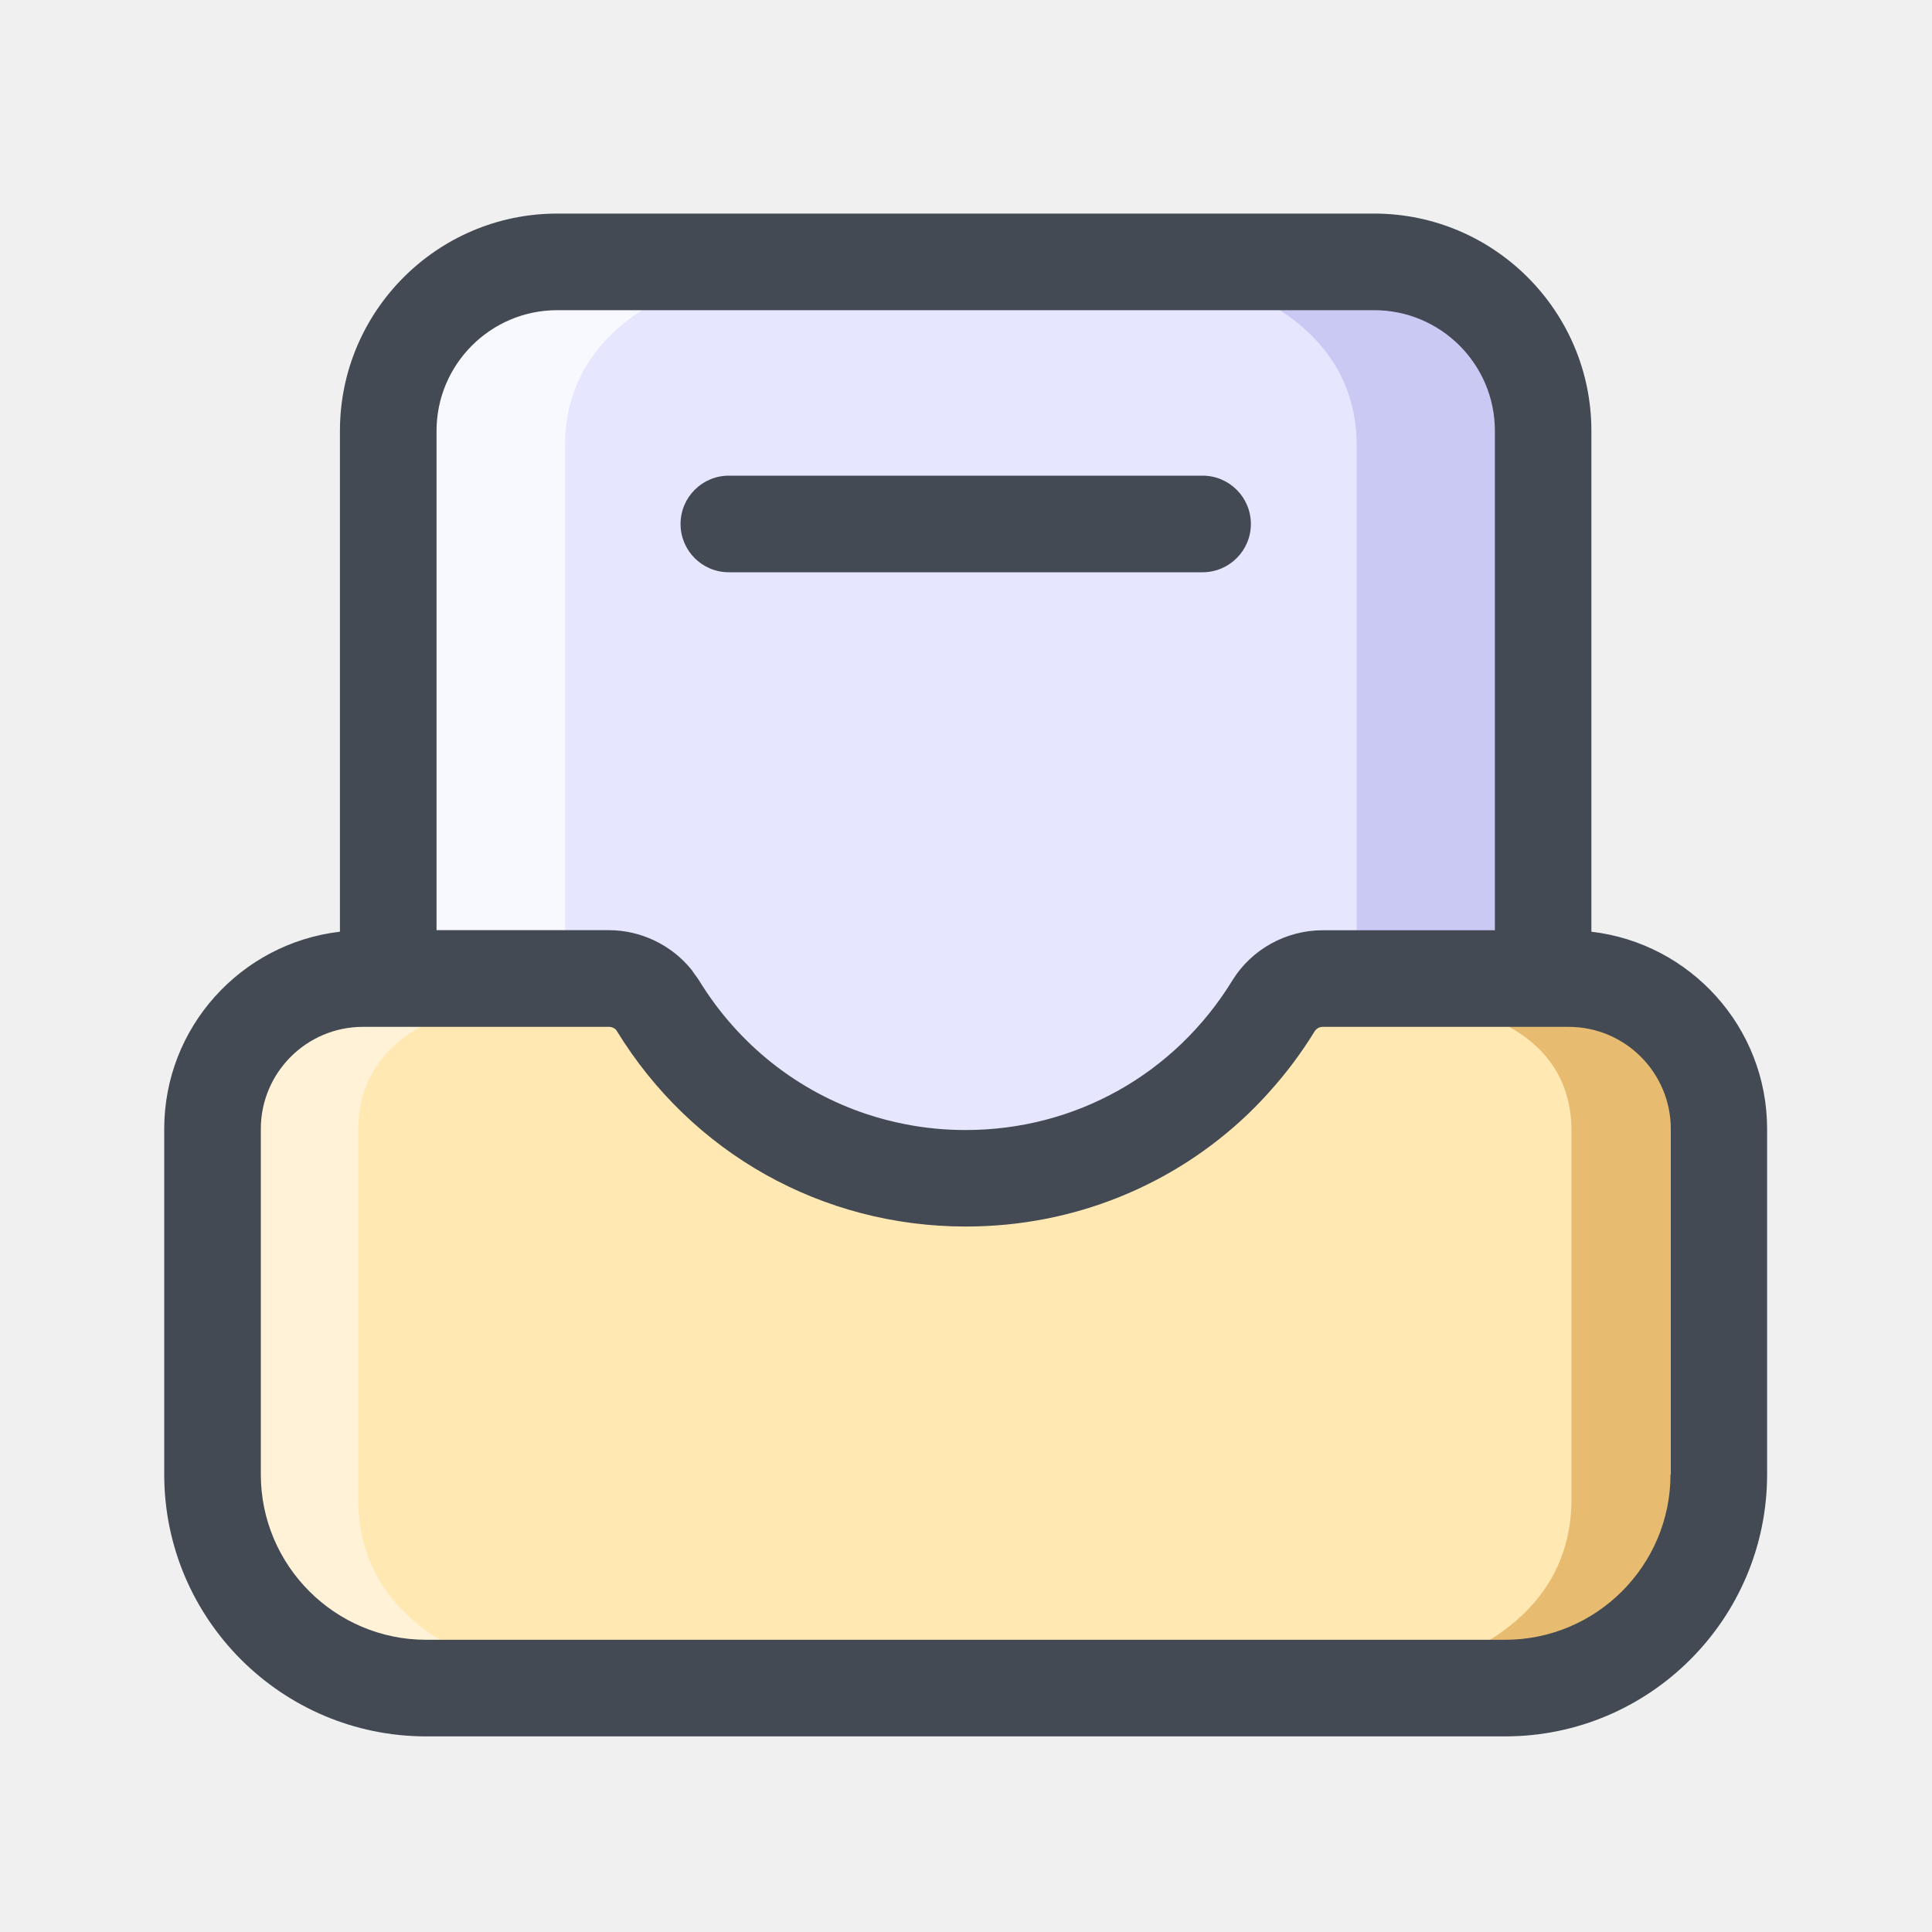
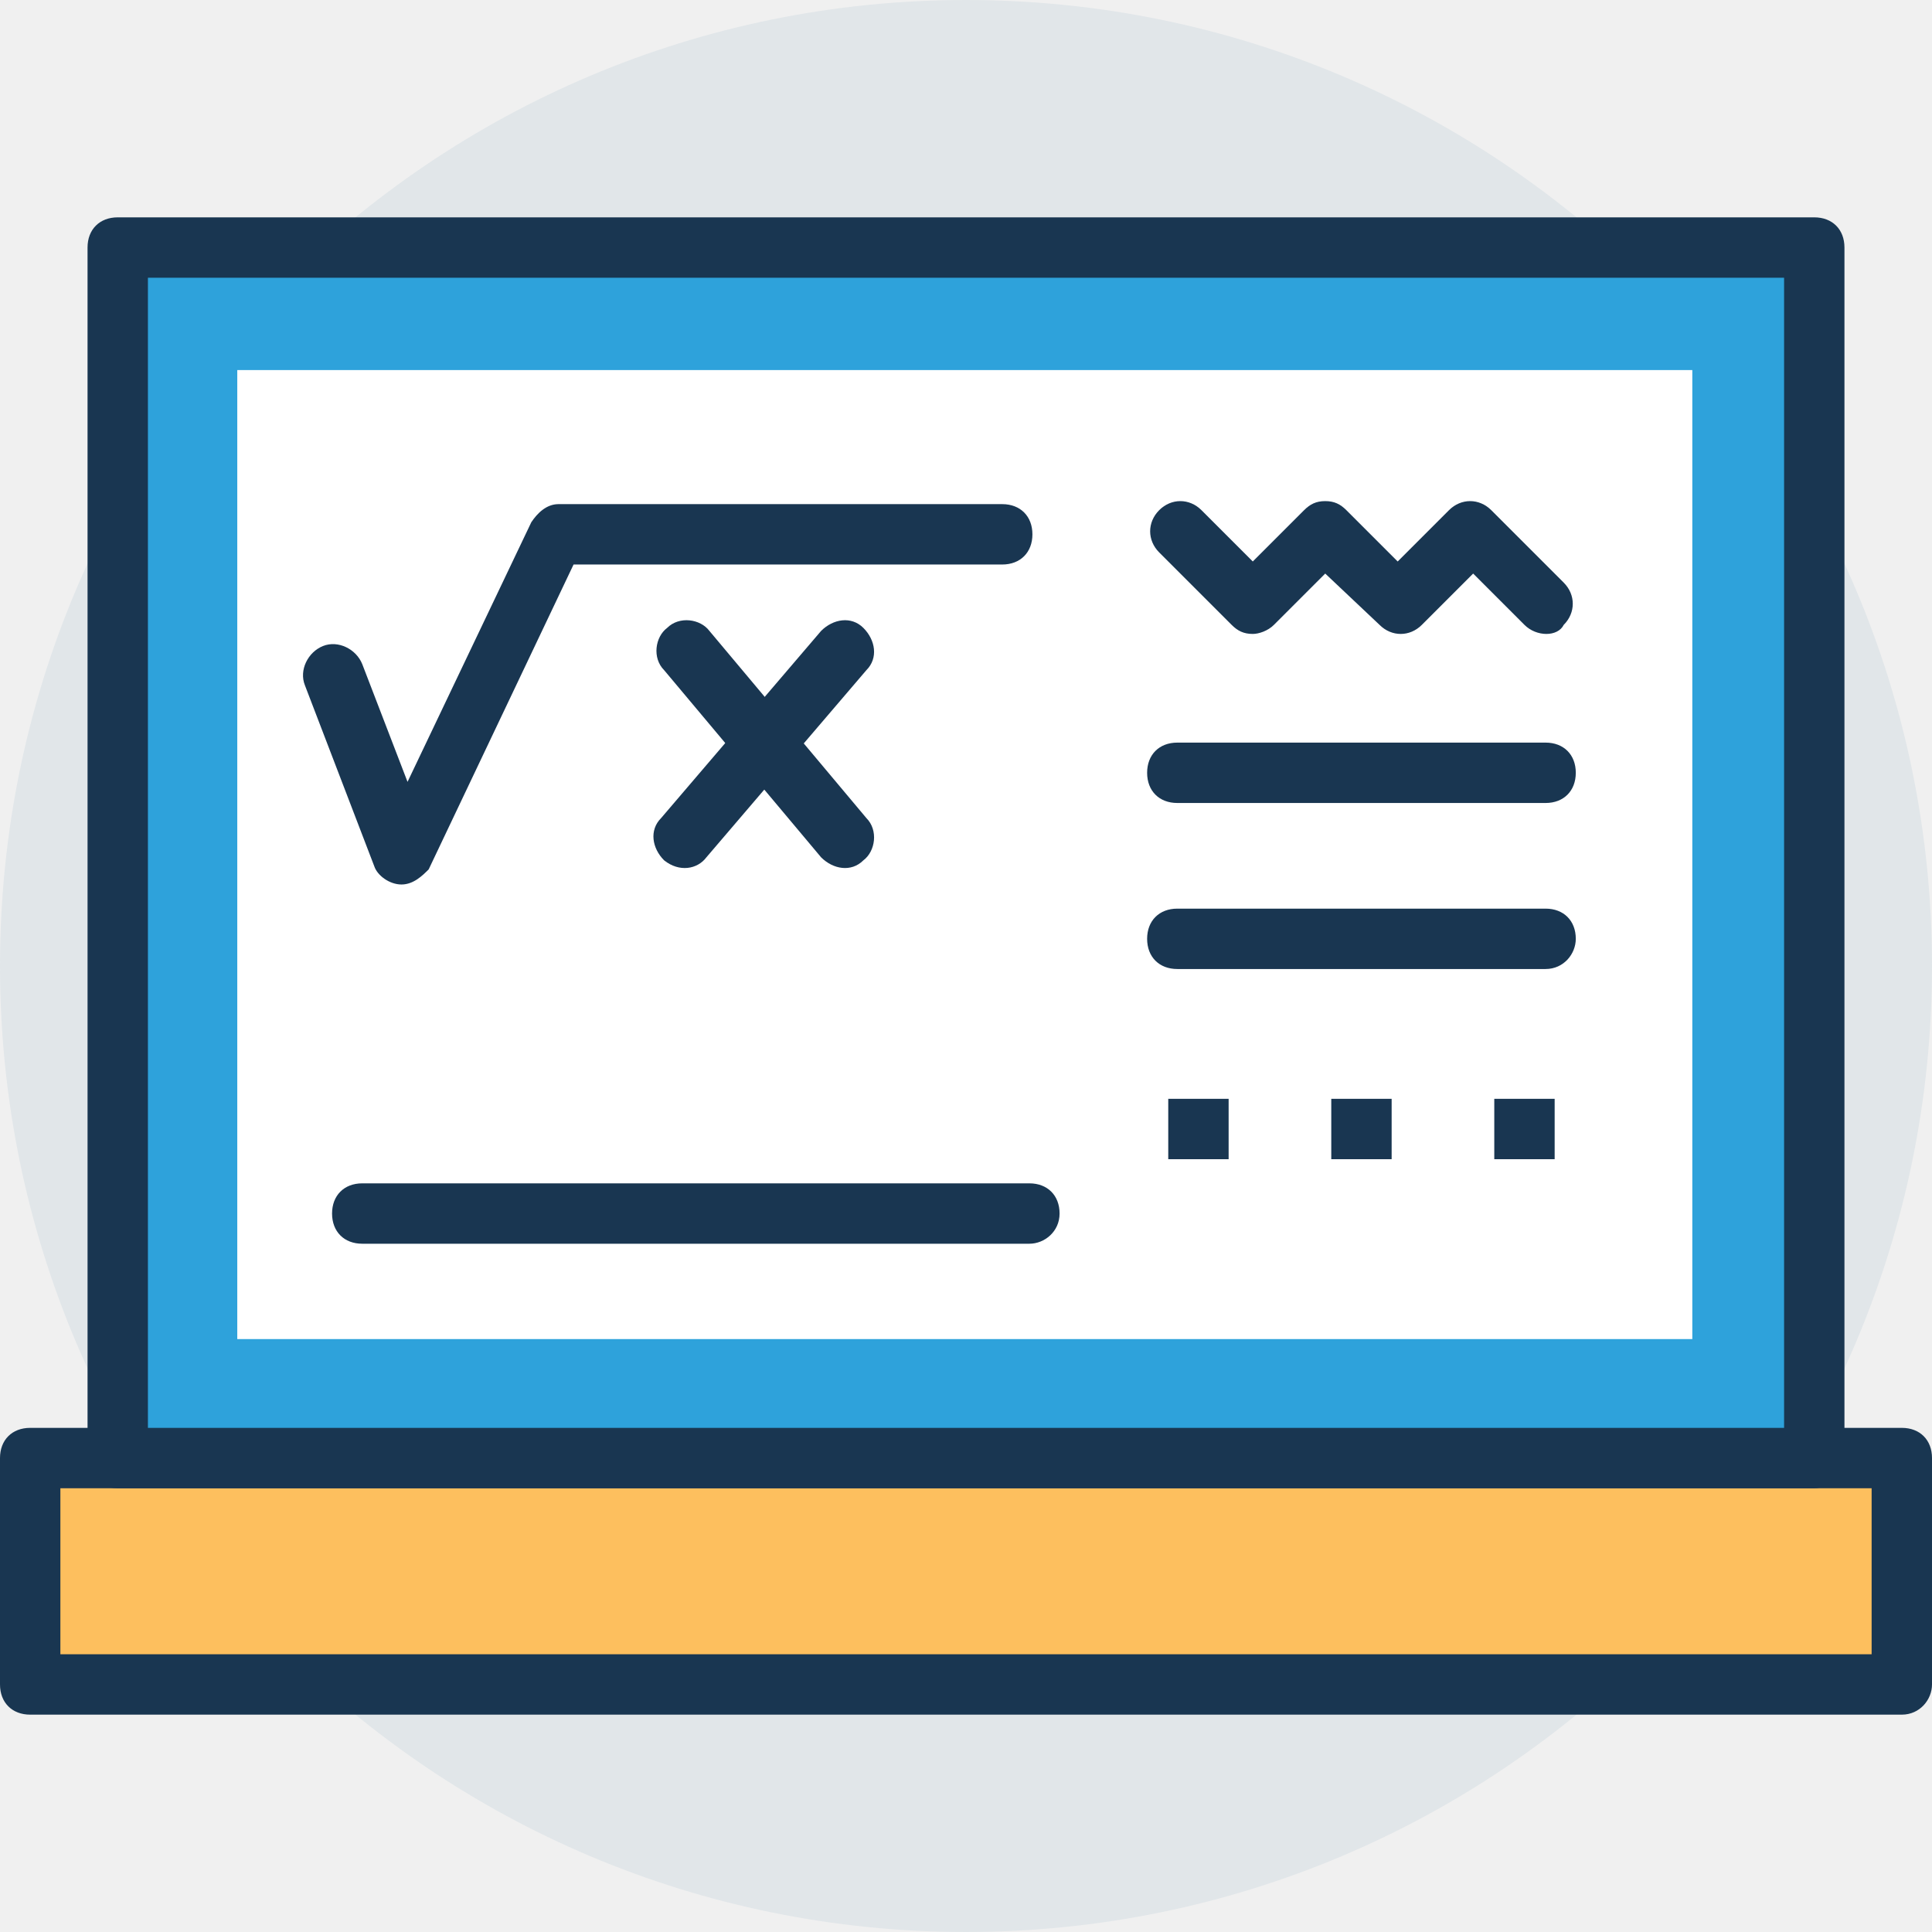
- <svg xmlns="http://www.w3.org/2000/svg" t="1648960753416" class="icon" viewBox="0 0 1024 1024" version="1.1" p-id="2696" width="200" height="200">
-   <path d="M322.662 518.707c10.598 0 20.48 5.376 26.01 14.387 33.638 54.886 94.106 91.494 163.174 91.494s129.536-36.608 163.174-91.494c5.53-9.011 15.462-14.387 26.01-14.387h116.89V228.352c0-49.459-40.09-89.549-89.549-89.549H295.322c-49.459 0-89.549 40.09-89.549 89.549v290.304h116.89z" fill="#E6E6FF" p-id="2697" />
-   <path d="M627.456 144.333s91.597 14.694 91.597 91.597v329.062h96.102V230.298c0-53.146-42.957-110.848-187.699-85.965z" fill="#C9C9F4" p-id="2698" />
-   <path d="M391.117 144.333S299.52 159.027 299.52 235.93v329.062H203.418V230.298c0-53.146 42.957-110.848 187.699-85.965z" fill="#F8F8FF" p-id="2699" />
-   <path d="M700.979 518.707c-10.598 0-20.48 5.376-26.01 14.387-33.638 54.886-94.106 91.494-163.174 91.494s-129.536-36.608-163.174-91.494c-5.53-9.011-15.462-14.387-26.01-14.387H192.307c-44.032 0-79.718 35.686-79.718 79.718v183.091c0 62.566 50.688 113.254 113.254 113.254H797.696c62.566 0 113.254-50.688 113.254-113.254v-183.091c0-44.032-35.686-79.718-79.718-79.718h-130.253z" fill="#FFE8B2" p-id="2700" />
-   <path d="M255.795 533.504s-65.946 6.81-65.946 65.946v194.867c0 28.621 11.674 70.861 84.07 92.723-84.429 0-149.965-23.142-149.965-105.062v-196.506c0-29.389 24.013-74.598 131.84-51.968z" fill="#FFF2D7" p-id="2701" />
-   <path d="M766.976 533.504s65.946 6.81 65.946 65.946v194.867c0 28.621-11.674 70.861-84.07 92.723 84.429 0 149.965-23.142 149.965-105.062v-196.506c0-29.389-24.013-74.598-131.84-51.968z" fill="#E8BC70" p-id="2702" />
-   <path d="M386.304 303.309h251.085c14.131 0 25.6-11.469 25.6-25.6s-11.469-25.6-25.6-25.6H386.304c-14.131 0-25.6 11.469-25.6 25.6s11.418 25.6 25.6 25.6z" fill="#434A54" p-id="2703" />
-   <path d="M843.469 493.824V228.352c0-63.488-51.661-115.149-115.149-115.149H295.322c-63.488 0-115.149 51.661-115.149 115.149v265.472C127.795 499.917 87.04 544.41 87.04 598.374v183.091c0 76.595 62.31 138.854 138.854 138.854h571.853c76.595 0 138.854-62.31 138.854-138.854v-183.091c0-53.965-40.755-98.458-93.133-104.55zM231.373 228.352c0-35.226 28.672-63.949 63.949-63.949h433.05c35.277 0 63.949 28.672 63.949 63.949v264.704h-91.29c-19.456 0-37.786 10.189-47.872 26.624-30.413 49.613-83.251 79.258-141.312 79.258-10.906 0-21.606-1.024-32-3.072a163.226 163.226 0 0 1-20.378-5.325c-36.506-12.083-68.045-36.762-88.934-70.861-0.768-1.229-1.638-2.355-2.509-3.533-0.563-0.768-1.075-1.587-1.638-2.355l-0.154-0.154c-10.496-12.851-26.624-20.634-43.571-20.634H231.373V228.352z m654.029 553.114c0 48.333-39.322 87.654-87.654 87.654H225.894c-48.333 0-87.654-39.322-87.654-87.654v-183.091c0-29.85 24.269-54.118 54.118-54.118H322.714c1.792 0 3.379 0.819 4.198 2.15 39.782 64.922 108.954 103.68 184.986 103.68 28.518 0 56.064-5.427 81.459-15.667 25.395-10.24 48.64-25.242 68.557-44.39l0.768-0.768c3.533-3.43 6.912-6.963 10.189-10.65a217.139 217.139 0 0 0 24.013-32.154c0.051-0.102 0.154-0.205 0.256-0.307 0.87-1.178 2.355-1.894 3.942-1.894H831.437c29.85 0 54.118 24.269 54.118 54.118v183.091z" fill="#434A54" p-id="2704" />
+ <svg xmlns="http://www.w3.org/2000/svg" t="1648961693087" class="icon" viewBox="0 0 1024 1024" version="1.1" p-id="3723" width="200" height="200">
+   <path d="M511.999 511.999m-511.999 0a511.999 511.999 0 1 0 1023.998 0 511.999 511.999 0 1 0-1023.998 0Z" fill="#E1E6E9" p-id="3724" />
+   <path d="M16.001 772.8h992v120H16.001z" fill="#FDBF5E" p-id="3725" />
+   <path d="M1007.999 908.799H16.001c-9.601 0-16.001-6.4-16.001-16.001V772.798c0-9.601 6.4-16.001 16.001-16.001h992c9.601 0 16.001 6.4 16.001 16.001v120c-0.002 8.002-6.402 16.001-16.003 16.001zM32 876.799H992v-88.001H32v88.001z" fill="#193651" p-id="3726" />
+   <path d="M62.401 131.2h899.2v641.6H62.401z" fill="#2EA2DB" p-id="3727" />
+   <path d="M961.599 788.799H62.401c-9.601 0-16.001-6.4-16.001-16.001V131.2c0-9.601 6.4-16.001 16.001-16.001H961.599c9.601 0 16.001 6.4 16.001 16.001v641.6c0 8-8 15.999-16.001 15.999zM78.4 756.799h867.201V147.201H78.4v609.599z" fill="#193651" p-id="3728" />
+   <path d="M125.761 196.144H896.96v513.599H125.761z" fill="#FFFFFF" p-id="3729" />
+   <path d="M212.8 468.8c-6.4 0-12.8-4.799-14.4-9.601l-36.799-95.999c-3.201-8 1.601-17.599 9.601-20.8 8-3.201 17.599 1.601 20.8 9.601l23.999 62.401 65.6-137.6c3.201-4.799 8-9.601 14.4-9.601h235.199c9.601 0 16.001 6.4 16.001 16.001 0 9.601-6.4 16.001-16.001 16.001H304l-76.799 161.601c-3.201 3.197-8 7.996-14.4 7.996z" fill="#193651" p-id="3730" />
+   <path d="M352.001 456c-6.4-6.4-8-16.001-1.6-22.401l84.8-99.2c6.4-6.4 16.001-8 22.401-1.6s8 16.001 1.6 22.401l-84.8 99.2c-4.801 6.4-14.402 8-22.401 1.6z" fill="#193651" p-id="3731" />
+   <path d="M435.2 454.4l-83.199-99.2c-6.4-6.4-4.799-17.599 1.601-22.401 6.4-6.4 17.599-4.799 22.401 1.6l83.199 99.2c6.4 6.4 4.799 17.599-1.6 22.401-6.4 6.4-16.001 4.799-22.401-1.6zM808.001 331.2l-27.2-27.2-27.2 27.2c-6.4 6.4-16.001 6.4-22.401 0l-28.801-27.2-27.2 27.2c-3.201 3.199-8 4.799-11.199 4.799-4.799 0-8-1.601-11.199-4.799l-38.4-38.4c-6.4-6.4-6.4-16.001 0-22.401 6.4-6.4 16.001-6.4 22.401 0l27.2 27.2 27.2-27.2c3.201-3.201 6.4-4.799 11.199-4.799 4.799 0 8 1.601 11.199 4.799l27.2 27.2 27.2-27.2c6.4-6.4 16.001-6.4 22.401 0l38.4 38.4c6.4 6.4 6.4 16.001 0 22.401-3.201 6.4-14.4 6.4-20.8 0zM819.2 425.601h-195.199c-9.601 0-16.001-6.4-16.001-16.001 0-9.601 6.4-16.001 16.001-16.001h195.199c9.601 0 16.001 6.4 16.001 16.001-0.002 9.599-6.402 16.001-16.001 16.001zM819.2 513.599h-195.199c-9.601 0-16.001-6.4-16.001-16.001 0-9.601 6.4-16.001 16.001-16.001h195.199c9.601 0 16.001 6.4 16.001 16.001-0.002 8-6.402 16.001-16.001 16.001zM619.199 582.4h32v32h-32zM705.6 582.4h32v32h-32zM792 582.4h32v32H792zM545.599 659.2H192c-9.601 0-16.001-6.4-16.001-16.001s6.4-16.001 16.001-16.001h353.599c9.601 0 16.001 6.4 16.001 16.001s-8 16.001-16.001 16.001z" fill="#193651" p-id="3732" />
</svg>
